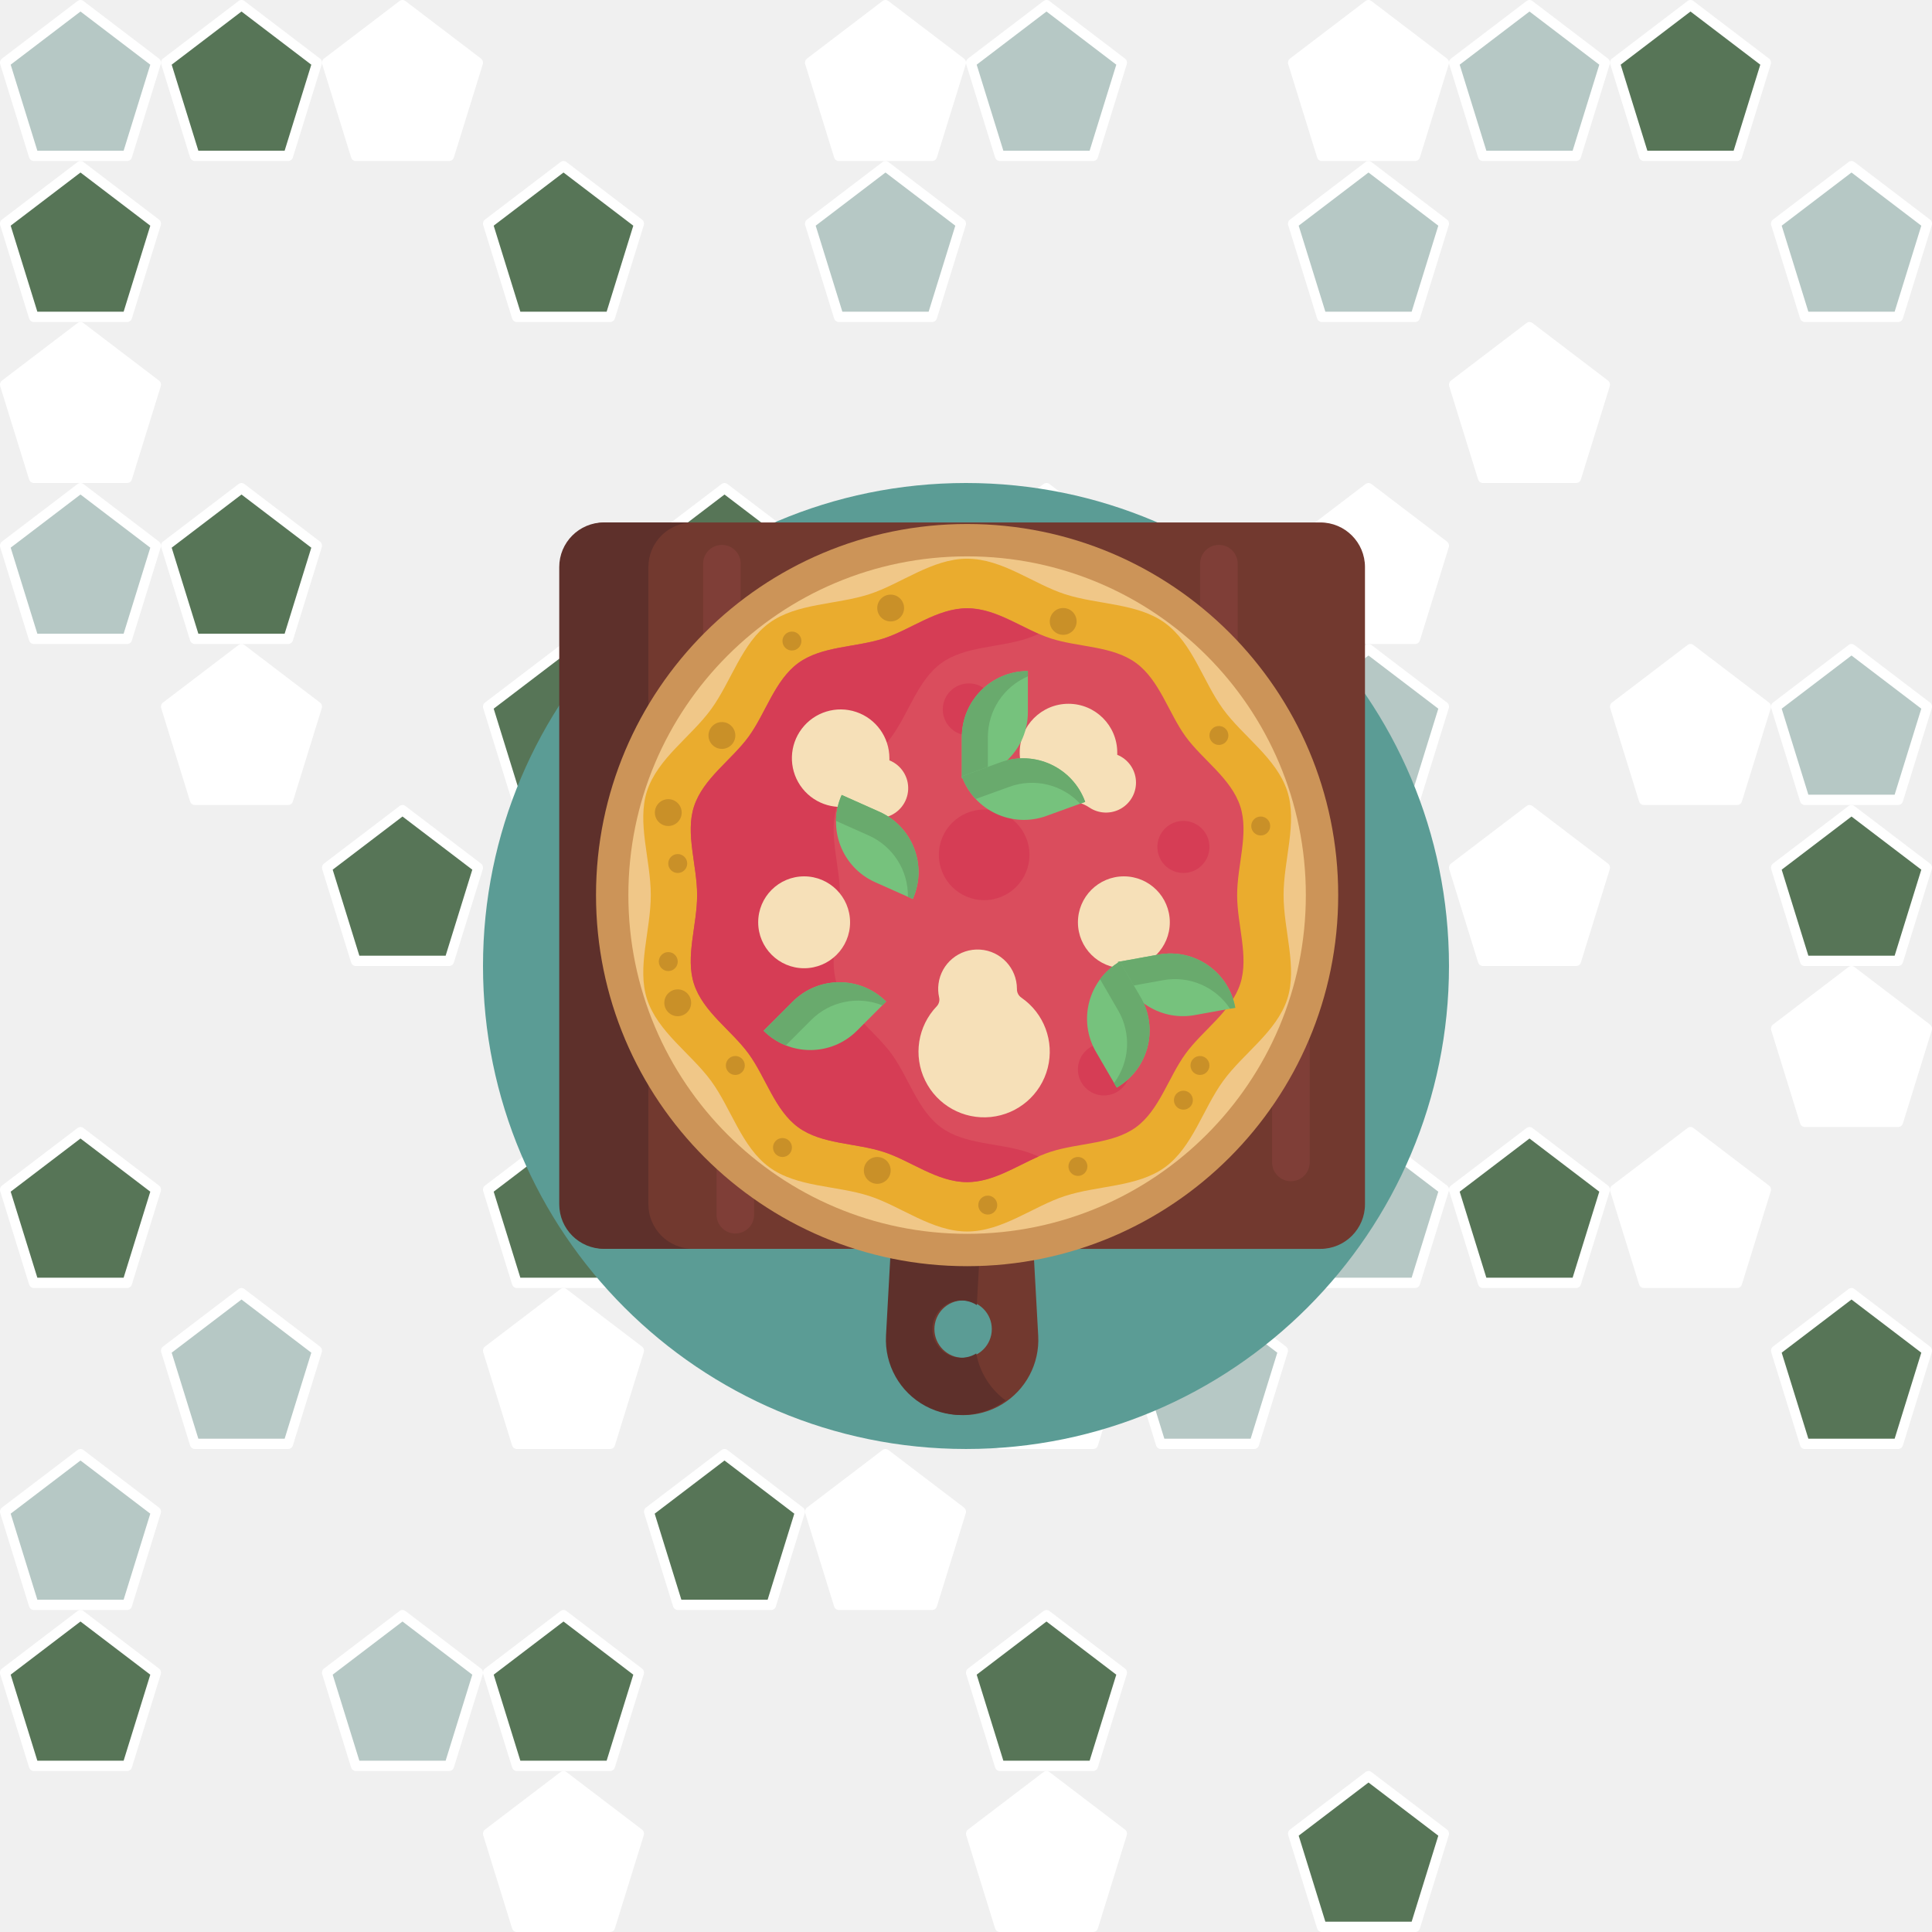
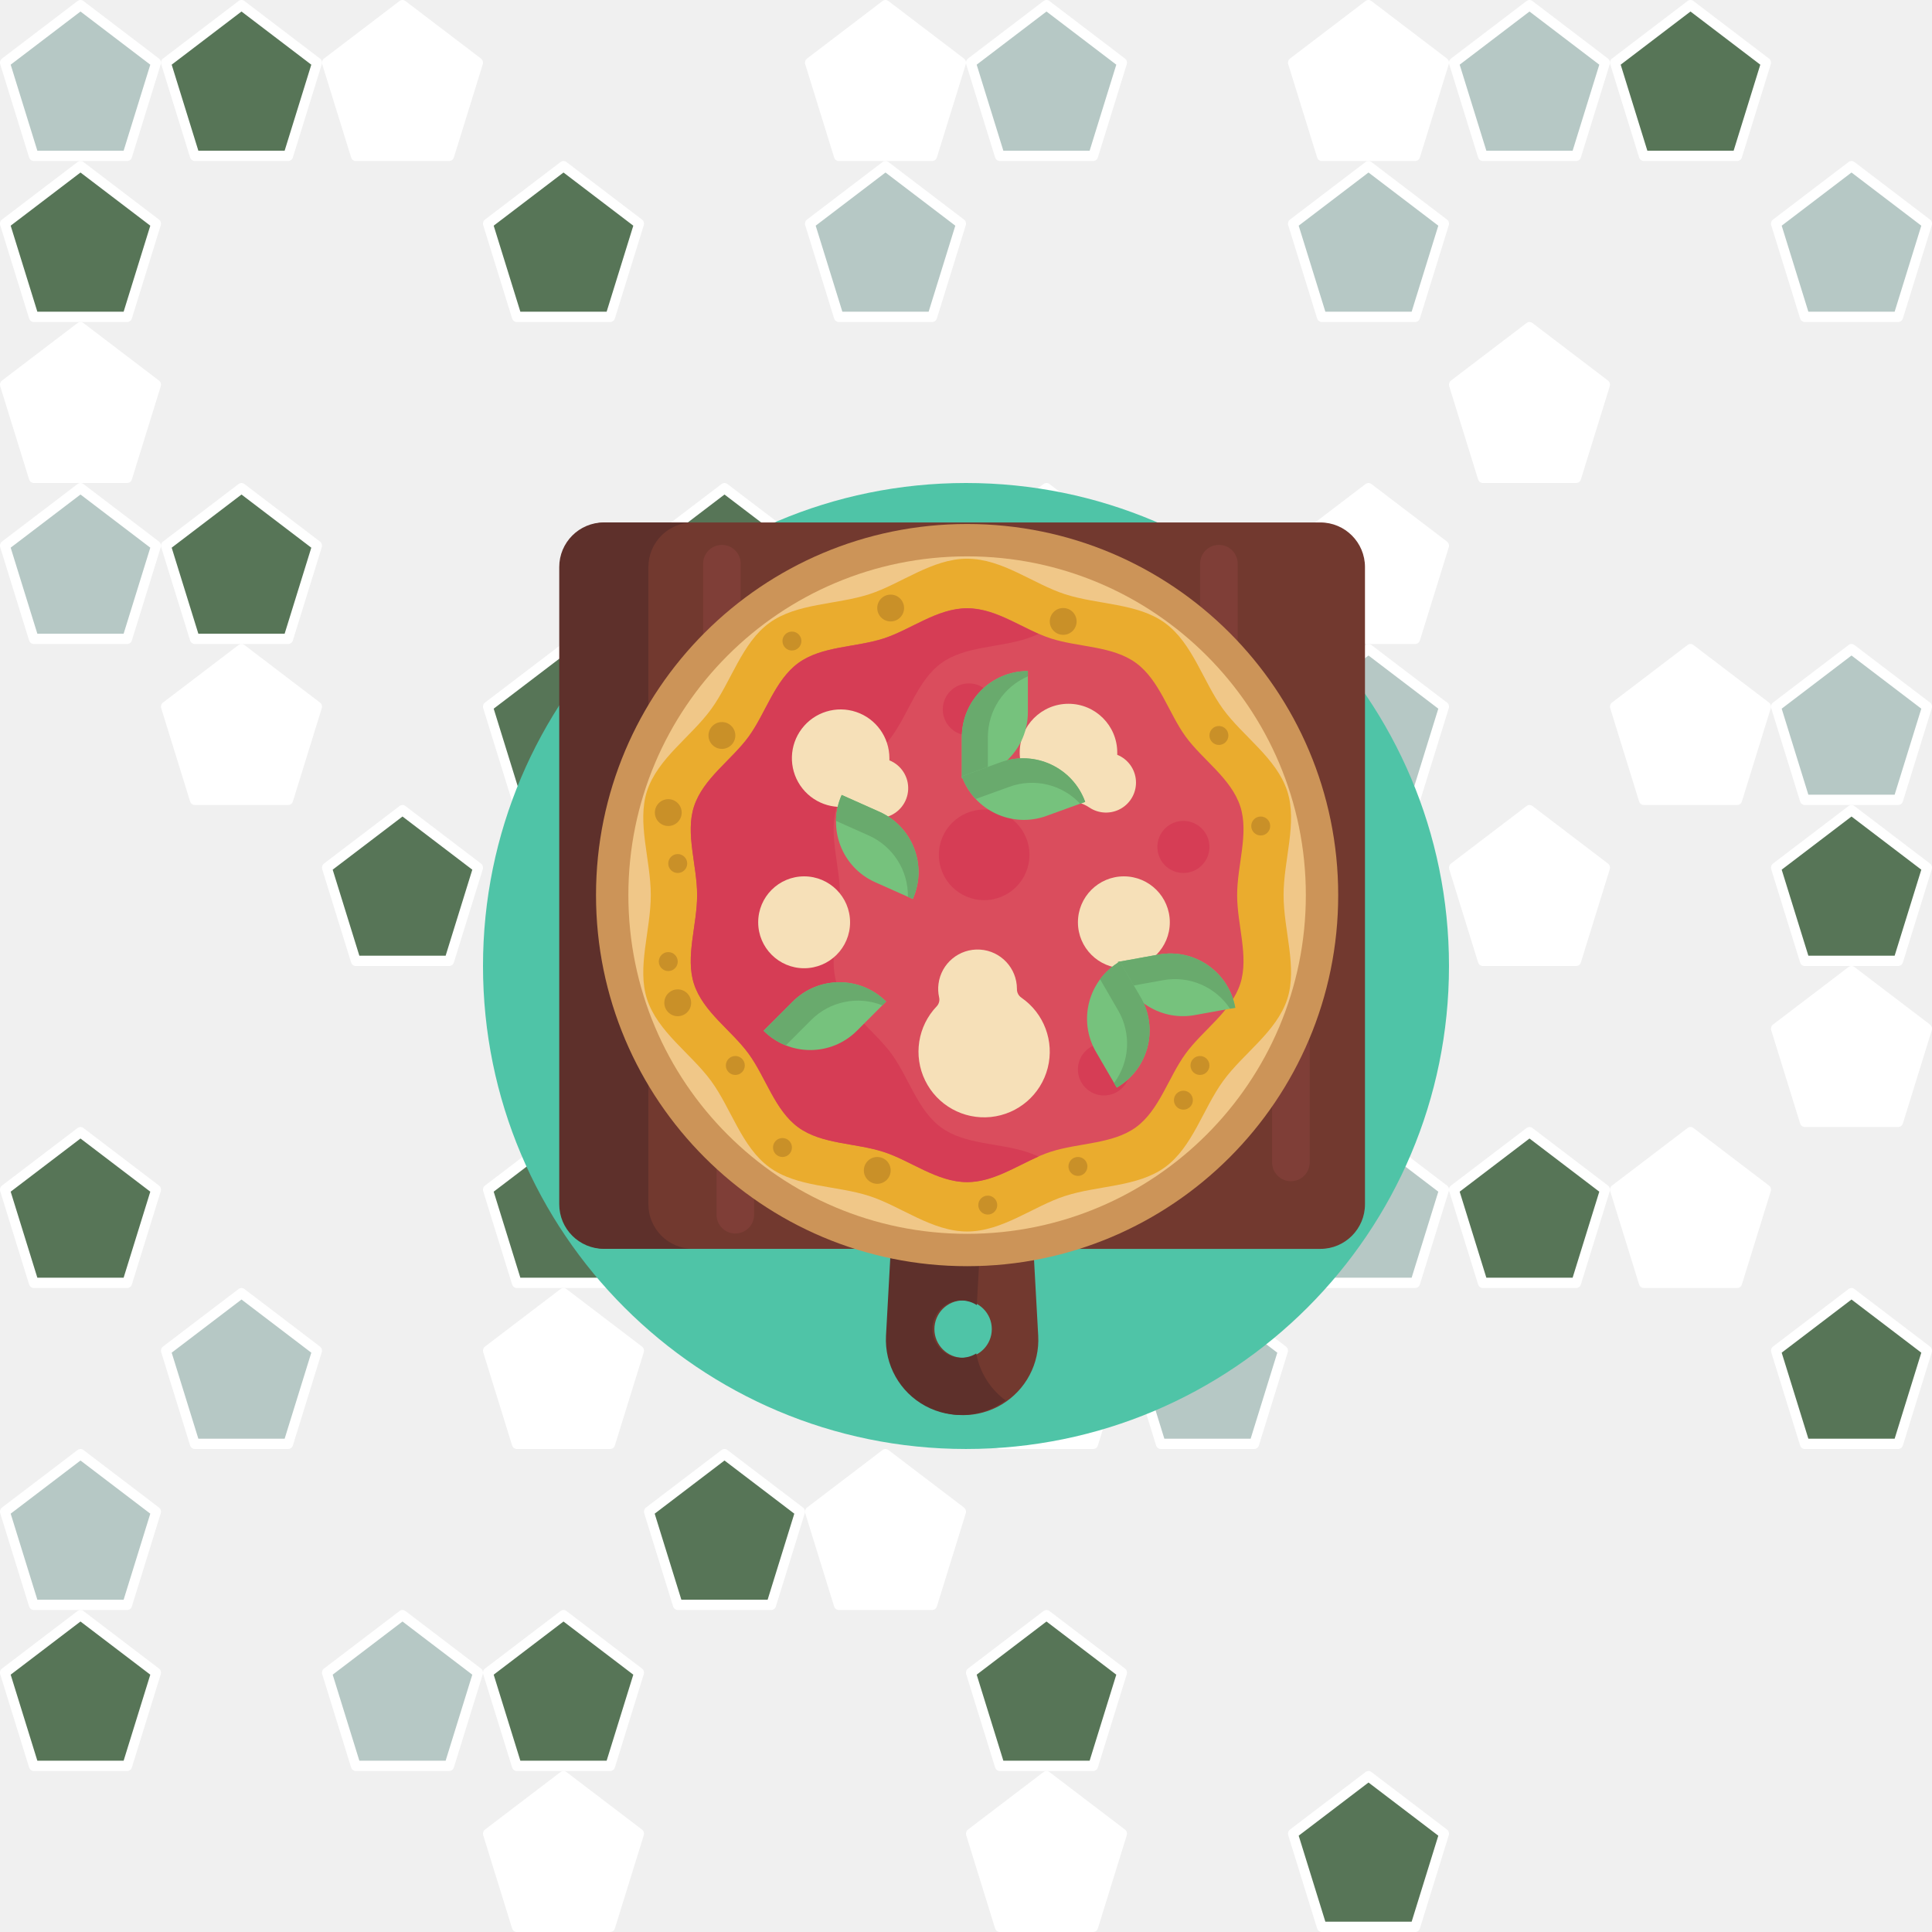
<svg xmlns="http://www.w3.org/2000/svg" width="3840" height="3840" version="1.1" viewBox="0 0 1016 1016" xml:space="preserve">
  <defs>
+     <style>.cls-1{fill:#5b9c95;}.cls-2{fill:#72392f;}.cls-3{fill:#5e302b;}.cls-4{fill:#7f3e37;}.cls-5{fill:#cc9458;}.cls-6{fill:#f0c788;}.cls-7{fill:#eaac2e;}.cls-8{fill:#da4d5d;}.cls-9{fill:#d63d55;}.cls-10{fill:#f6e0b8;}.cls-11{fill:#76c27d;}.cls-12{fill:#69aa6d;}.cls-13{fill:#c99028;}</style>
    <style>.cls-1{fill:#5b9c95;}.cls-2{fill:#72392f;}.cls-3{fill:#5e302b;}.cls-4{fill:#7f3e37;}.cls-5{fill:#cc9458;}.cls-6{fill:#f0c788;}.cls-7{fill:#eaac2e;}.cls-8{fill:#da4d5d;}.cls-9{fill:#d63d55;}.cls-10{fill:#f6e0b8;}.cls-11{fill:#76c27d;}.cls-12{fill:#69aa6d;}.cls-13{fill:#c99028;}</style>
  </defs>
  <g transform="translate(.00015708 .00015443)" stroke="#fff" stroke-dashoffset="1536" stroke-linecap="round" stroke-linejoin="round">
    <g fill="#b6c8c5" stroke-width="12.948">
      <path transform="matrix(.39916 .00028305 -.00027004 .41839 770.94 314.19)" d="m569.6 254-123.09 0.083-38.116-117.04 99.532-72.417 99.63 72.282z" />
      <path transform="matrix(.39916 .00028305 -.00027004 .41839 770.94 60.192)" d="m569.6 254-123.09 0.083-38.116-117.04 99.532-72.417 99.63 72.282z" />
      <path transform="matrix(.39916 .00028305 -.00027004 .41839 601.6 -24.475)" d="m569.6 254-123.09 0.083-38.116-117.04 99.532-72.417 99.63 72.282z" />
      <path transform="matrix(.39916 .00028305 -.00027004 .41839 516.94 568.19)" d="m569.6 254-123.09 0.083-38.116-117.04 99.532-72.417 99.63 72.282z" />
      <path transform="matrix(.39916 .00028305 -.00027004 .41839 516.94 314.19)" d="m569.6 254-123.09 0.083-38.116-117.04 99.532-72.417 99.63 72.282z" />
      <path transform="matrix(.39916 .00028305 -.00027004 .41839 516.94 60.192)" d="m569.6 254-123.09 0.083-38.116-117.04 99.532-72.417 99.63 72.282z" />
      <path transform="matrix(.39916 .00028305 -.00027004 .41839 432.27 652.86)" d="m569.6 254-123.09 0.083-38.116-117.04 99.532-72.417 99.63 72.282z" />
      <path transform="matrix(.39916 .00028305 -.00027004 .41839 347.6 229.52)" d="m569.6 254-123.09 0.083-38.116-117.04 99.532-72.417 99.63 72.282z" />
      <path transform="matrix(.39916 .00028305 -.00027004 .41839 347.6 -24.475)" d="m569.6 254-123.09 0.083-38.116-117.04 99.532-72.417 99.63 72.282z" />
      <path transform="matrix(.39916 .00028305 -.00027004 .41839 262.94 314.19)" d="m569.6 254-123.09 0.083-38.116-117.04 99.532-72.417 99.63 72.282z" />
      <path transform="matrix(.39916 .00028305 -.00027004 .41839 262.94 60.192)" d="m569.6 254-123.09 0.083-38.116-117.04 99.532-72.417 99.63 72.282z" />
      <path transform="matrix(.39916 .00028305 -.00027004 .41839 178.27 398.86)" d="m569.6 254-123.09 0.083-38.116-117.04 99.532-72.417 99.63 72.282z" />
      <path transform="matrix(.39916 .00028305 -.00027004 .41839 8.9362 822.19)" d="m569.6 254-123.09 0.083-38.116-117.04 99.532-72.417 99.63 72.282z" />
      <path transform="matrix(.39916 .00028305 -.00027004 .41839 -75.73 652.86)" d="m569.6 254-123.09 0.083-38.116-117.04 99.532-72.417 99.63 72.282z" />
      <path transform="matrix(.39916 .00028305 -.00027004 .41839 -160.4 737.52)" d="m569.6 254-123.09 0.083-38.116-117.04 99.532-72.417 99.63 72.282z" />
      <path transform="matrix(.39916 .00028305 -.00027004 .41839 -160.4 229.52)" d="m569.6 254-123.09 0.083-38.116-117.04 99.532-72.417 99.63 72.282z" />
      <path transform="matrix(.39916 .00028305 -.00027004 .41839 -160.4 -24.475)" d="m569.6 254-123.09 0.083-38.116-117.04 99.532-72.417 99.63 72.282z" />
    </g>
    <g fill="#577557" stroke-width="12.949">
      <path transform="matrix(.39916 .00028305 -.00027004 .41839 770.94 652.86)" d="m569.6 254-123.09 0.083-38.116-117.04 99.532-72.417 99.63 72.282z" />
      <path transform="matrix(.39916 .00028305 -.00027004 .41839 770.94 398.86)" d="m569.6 254-123.09 0.083-38.116-117.04 99.532-72.417 99.63 72.282z" />
      <path transform="matrix(.39916 .00028305 -.00027004 .41839 686.27 -24.475)" d="m569.6 254-123.09 0.083-38.116-117.04 99.532-72.417 99.63 72.282z" />
      <path transform="matrix(.39916 .00028305 -.00027004 .41839 601.6 568.19)" d="m569.6 254-123.09 0.083-38.116-117.04 99.532-72.417 99.63 72.282z" />
      <path transform="matrix(.39916 .00028305 -.00027004 .41839 516.94 906.86)" d="m569.6 254-123.09 0.083-38.116-117.04 99.532-72.417 99.63 72.282z" />
      <path transform="matrix(.39916 .00028305 -.00027004 .41839 347.6 822.19)" d="m569.6 254-123.09 0.083-38.116-117.04 99.532-72.417 99.63 72.282z" />
      <path transform="matrix(.39916 .00028305 -.00027004 .41839 178.27 737.52)" d="m569.6 254-123.09 0.083-38.116-117.04 99.532-72.417 99.63 72.282z" />
      <path transform="matrix(.39916 .00028305 -.00027004 .41839 178.27 483.52)" d="m569.6 254-123.09 0.083-38.116-117.04 99.532-72.417 99.63 72.282z" />
      <path transform="matrix(.39916 .00028305 -.00027004 .41839 178.27 229.53)" d="m569.6 254-123.09 0.083-38.116-117.04 99.532-72.417 99.63 72.282z" />
      <path transform="matrix(.39916 .00028305 -.00027004 .41839 93.604 822.19)" d="m569.6 254-123.09 0.083-38.116-117.04 99.532-72.417 99.63 72.282z" />
      <path transform="matrix(.39916 .00028305 -.00027004 .41839 93.604 568.19)" d="m569.6 254-123.09 0.083-38.116-117.04 99.532-72.417 99.63 72.282z" />
      <path transform="matrix(.39916 .00028305 -.00027004 .41839 93.604 314.19)" d="m569.6 254-123.09 0.083-38.116-117.04 99.532-72.417 99.63 72.282z" />
      <path transform="matrix(.39916 .00028305 -.00027004 .41839 93.604 60.192)" d="m569.6 254-123.09 0.083-38.116-117.04 99.532-72.417 99.63 72.282z" />
      <path transform="matrix(.39916 .00028305 -.00027004 .41839 8.937 398.86)" d="m569.6 254-123.09 0.083-38.116-117.04 99.532-72.417 99.63 72.282z" />
      <path transform="matrix(.39916 .00028305 -.00027004 .41839 -75.73 229.53)" d="m569.6 254-123.09 0.083-38.116-117.04 99.532-72.417 99.63 72.282z" />
      <path transform="matrix(.39916 .00028305 -.00027004 .41839 -75.73 -24.475)" d="m569.6 254-123.09 0.083-38.116-117.04 99.532-72.417 99.63 72.282z" />
      <path transform="matrix(.39916 .00028305 -.00027004 .41839 -160.4 822.19)" d="m569.6 254-123.09 0.083-38.116-117.04 99.532-72.417 99.63 72.282z" />
      <path transform="matrix(.39916 .00028305 -.00027004 .41839 -160.4 568.19)" d="m569.6 254-123.09 0.083-38.116-117.04 99.532-72.417 99.63 72.282z" />
      <path transform="matrix(.39916 .00028305 -.00027004 .41839 -160.4 60.192)" d="m569.6 254-123.09 0.083-38.116-117.04 99.532-72.417 99.63 72.282z" />
    </g>
  </g>
  <g transform="translate(.00015708 .00015443)" fill="#fff" stroke="#fff" stroke-dashoffset="1536" stroke-linecap="round" stroke-linejoin="round" stroke-width="12.949">
    <path transform="matrix(.39916 .00028305 -.00027004 .41839 770.94 483.52)" d="m569.6 254-123.09 0.083-38.116-117.04 99.532-72.417 99.63 72.282z" />
    <path transform="matrix(.39916 .00028305 -.00027004 .41839 686.27 568.19)" d="m569.6 254-123.09 0.083-38.116-117.04 99.532-72.417 99.63 72.282z" />
    <path transform="matrix(.39916 .00028305 -.00027004 .41839 686.27 314.19)" d="m569.6 254-123.09 0.083-38.116-117.04 99.532-72.417 99.63 72.282z" />
    <path transform="matrix(.39916 .00028305 -.00027004 .41839 601.6 398.86)" d="m569.6 254-123.09 0.083-38.116-117.04 99.532-72.417 99.63 72.282z" />
    <path transform="matrix(.39916 .00028305 -.00027004 .41839 601.6 144.86)" d="m569.6 254-123.09 0.083-38.116-117.04 99.532-72.417 99.63 72.282z" />
    <path transform="matrix(.39916 .00028305 -.00027004 .41839 516.94 229.53)" d="m569.6 254-123.09 0.083-38.116-117.04 99.532-72.417 99.63 72.282z" />
    <path transform="matrix(.39916 .00028305 -.00027004 .41839 516.94 -24.475)" d="m569.6 254-123.09 0.083-38.116-117.04 99.532-72.417 99.63 72.282z" />
    <path transform="matrix(.39916 .00028305 -.00027004 .41839 347.6 906.86)" d="m569.6 254-123.09 0.083-38.116-117.04 99.532-72.417 99.63 72.282z" />
    <path transform="matrix(.39916 .00028305 -.00027004 .41839 347.6 652.86)" d="m569.6 254-123.09 0.083-38.116-117.04 99.532-72.417 99.63 72.282z" />
    <path transform="matrix(.39916 .00028305 -.00027004 .41839 347.6 398.86)" d="m569.6 254-123.09 0.083-38.116-117.04 99.532-72.417 99.63 72.282z" />
    <path transform="matrix(.39916 .00028305 -.00027004 .41839 262.94 737.52)" d="m569.6 254-123.09 0.083-38.116-117.04 99.532-72.417 99.63 72.282z" />
    <path transform="matrix(.39916 .00028305 -.00027004 .41839 262.94 -24.475)" d="m569.6 254-123.09 0.083-38.116-117.04 99.532-72.417 99.63 72.282z" />
    <path transform="matrix(.39916 .00028305 -.00027004 .41839 178.27 568.19)" d="m569.6 254-123.09 0.083-38.116-117.04 99.532-72.417 99.63 72.282z" />
    <path transform="matrix(.39916 .00028305 -.00027004 .41839 93.603 906.86)" d="m569.6 254-123.09 0.083-38.116-117.04 99.532-72.417 99.63 72.282z" />
    <path transform="matrix(.39916 .00028305 -.00027004 .41839 93.603 652.86)" d="m569.6 254-123.09 0.083-38.116-117.04 99.532-72.417 99.63 72.282z" />
    <path transform="matrix(.39916 .00028305 -.00027004 .41839 8.9368 -24.475)" d="m569.6 254-123.09 0.083-38.116-117.04 99.532-72.417 99.63 72.282z" />
    <path transform="matrix(.39916 .00028305 -.00027004 .41839 -75.73 314.19)" d="m569.6 254-123.09 0.083-38.116-117.04 99.532-72.417 99.63 72.282z" />
    <path transform="matrix(.39916 .00028305 -.00027004 .41839 -160.4 144.86)" d="m569.6 254-123.09 0.083-38.116-117.04 99.532-72.417 99.63 72.282z" />
  </g>
  <g transform="matrix(.13229 0 0 .13229 254 254)">
    <g stroke-width="2">
-       <circle class="cls-1" cx="1920" cy="1920" r="1920" fill="#4fc4a7" stroke-width="2" />
+       <circle cx="1920" cy="1920" r="1920" fill="#4fc4a7" stroke-dashoffset="1536" stroke-linecap="round" stroke-linejoin="round" stroke-width="40" />
    </g>
    <g id="Icons" transform="scale(7.5)" stroke-width=".267">
      <g stroke-width=".267">
        <path class="cls-2" d="m443.82 20.91h-378.71a23.63 23.63 0 0 0-23.64 23.64v337.71a23.64 23.64 0 0 0 23.64 23.65h152.07l-2.52 46.09a39.87 39.87 0 1 0 79.62 0l-2.54-46.06h152.08a23.65 23.65 0 0 0 23.65-23.65v-337.74a23.64 23.64 0 0 0-23.65-23.64zm-189.35 442.76a15.21 15.21 0 1 1 15.21-15.21 15.21 15.21 0 0 1-15.21 15.21z" />
        <path class="cls-3" d="m261.44 461.37a15.2 15.2 0 1 1 0.3-25.63l1.64-29.83h-47.25l-2.53 46.09a39.87 39.87 0 0 0 63.4 34.26 39.85 39.85 0 0 1-15.56-24.89zm-150.13-440.46h-47.26a23.64 23.64 0 0 0-23.64 23.64v337.72a23.65 23.65 0 0 0 23.64 23.64h47.26a23.65 23.65 0 0 1-23.65-23.64v-337.72a23.64 23.64 0 0 1 23.65-23.64z" />
        <rect class="cls-4" x="418.25" y="288.95" width="19.92" height="81.13" rx="9.96" />
        <rect class="cls-4" x="380.09" y="32.81" width="19.92" height="81.13" rx="9.96" />
        <rect class="cls-4" x="116.67" y="32.81" width="19.92" height="81.13" rx="9.96" />
        <rect class="cls-4" x="123.78" y="316.66" width="19.92" height="81.13" rx="9.96" />
        <circle class="cls-5" cx="256.59" cy="218.42" r="196.69" />
        <circle class="cls-6" cx="256.59" cy="218.42" r="179.54" />
        <path class="cls-7" d="m88.93 218.42c0 18.66-7.42 38.28-2 55.11 5.67 17.45 23.39 28.92 34 43.44s16.18 35 30.85 45.71 35.53 9.57 53 15.24c16.84 5.47 33.17 18.8 51.83 18.8s35-13.33 51.82-18.8c17.45-5.67 38.46-4.67 53-15.24 14.68-10.68 20.17-31 30.85-45.71s28.29-26 34-43.44c5.47-16.83-1.95-36.45-1.95-55.11s7.42-38.27 1.95-55.11c-5.67-17.45-23.39-28.91-34-43.44s-16.17-35-30.85-45.7c-14.52-10.57-35.53-9.58-53-15.24-16.84-5.47-33.16-18.8-51.82-18.8s-35 13.33-51.83 18.8c-17.45 5.66-38.46 4.67-53 15.24s-20.17 31-30.85 45.7-28.29 26-34 43.44c-5.42 16.84 2 36.45 2 55.11z" />
        <path class="cls-8" d="m113.5 218.42c0 15.93-6.33 32.67-1.66 47 4.83 14.89 20 24.67 29 37.07s13.8 29.89 26.32 39 30.33 8.17 45.22 13c14.37 4.67 28.3 16 44.23 16s29.86-11.37 44.22-16c14.9-4.83 32.82-4 45.22-13s17.21-26.48 26.33-39 24.14-22.18 29-37.07c4.66-14.37-1.67-31.11-1.67-47s6.33-32.66 1.67-47c-4.84-14.89-20-24.67-29-37.07s-13.8-29.89-26.32-39-30.32-8.18-45.21-13c-14.37-4.67-28.31-16-44.23-16s-29.86 11.38-44.23 16c-14.89 4.83-32.82 4-45.22 13s-17.21 26.48-26.32 39-24.15 22.18-29 37.07c-4.68 14.34 1.65 31.08 1.65 47z" />
        <path class="cls-9" d="m288.11 354.54c2.12 0.69 4.24 1.53 6.35 2.45-12.18 5.33-24.31 13.59-37.87 13.59-15.93 0-29.86-11.37-44.23-16-14.89-4.83-32.82-4-45.21-13s-17.22-26.48-26.33-39-24.15-22.17-29-37.06c-4.66-14.37 1.67-31.11 1.67-47s-6.33-32.66-1.67-47c4.84-14.89 20-24.67 29-37.07s13.8-29.9 26.33-39 30.32-8.18 45.21-13c14.37-4.67 28.3-16 44.23-16 13.56 0 25.69 8.26 37.87 13.58a68 68 0 0 1-6.35 2.46c-14.9 4.83-32.82 4-45.22 13s-17.22 26.48-26.33 39-24.14 22.18-29 37.07c-4.68 14.37 1.66 31.11 1.66 47s-6.34 32.67-1.66 47c4.83 14.89 19.95 24.67 29 37.06s13.81 29.9 26.33 39 30.32 8.09 45.22 12.92z" />
        <path class="cls-10" d="m336.17 144.05q0-0.59 0-1.17a25.85 25.85 0 1 0-25.84 25.84h0.07a19.2 19.2 0 0 1 10.89 3.22 15.89 15.89 0 1 0 14.85-27.89z" />
        <path class="cls-10" d="m215.4 147q0-0.59 0-1.17a25.84 25.84 0 1 0-19 24.94 15.89 15.89 0 1 0 19-23.77z" />
        <circle class="cls-10" cx="170.21" cy="232.84" r="24.35" />
        <circle class="cls-10" cx="339.68" cy="232.84" r="24.35" />
        <path class="cls-10" d="m285.34 272.76a5.31 5.31 0 0 1-2.34-4.46v-0.18a20.87 20.87 0 0 0-41.57-2.64 20.32 20.32 0 0 0 0.32 7.12 5.19 5.19 0 0 1-1.24 4.74 34.79 34.79 0 1 0 44.81-4.58z" />
        <circle class="cls-9" cx="265.63" cy="197.09" r="24.01" />
        <circle class="cls-9" cx="329.12" cy="310.82" r="13.8" />
        <circle class="cls-9" cx="371.23" cy="192.9" r="13.8" />
        <circle class="cls-9" cx="257.5" cy="120.02" r="13.8" />
        <path class="cls-11" d="m288.8 99.66v21.86a35 35 0 0 1-35 35v-21.85a35 35 0 0 1 35-35z" />
        <path class="cls-12" d="m288.8 99.66v2.83a35 35 0 0 0-21.2 32.18v19a34.89 34.89 0 0 1-13.8 2.83v-21.83a35 35 0 0 1 35-35.01z" />
        <path class="cls-11" transform="rotate(70.08 286.49 162.23)" d="m304 133.82v21.86a35 35 0 0 1-35 35v-21.86a35 35 0 0 1 35-35z" />
        <path class="cls-12" d="m319.19 169-2.66 1a35 35 0 0 0-37.48-9l-17.89 6.48a34.64 34.64 0 0 1-7.36-12l20.55-7.48a35 35 0 0 1 44.84 21z" />
        <path class="cls-11" transform="rotate(79.72 367.64 265.98)" d="m385.14 237.56v21.86a35 35 0 0 1-35 35v-21.86a35 35 0 0 1 35-35z" />
        <path class="cls-12" d="m398.73 278.14-2.78 0.5a35 35 0 0 0-35.45-15.12l-18.72 3.39a34.82 34.82 0 0 1-5.25-13.07l21.51-3.9a35 35 0 0 1 40.69 28.2z" />
        <path class="cls-11" transform="rotate(44.97 181.2 282.57)" d="m198.7 254.17v21.83a35 35 0 0 1-35 35v-21.82a35 35 0 0 1 35-35z" />
        <path class="cls-12" d="m213.67 274.86-2 2a35 35 0 0 0-37.75 7.78l-13.44 13.46a34.72 34.72 0 0 1-11.76-7.75l15.45-15.46a35 35 0 0 1 49.5-0.03z" />
        <path class="cls-11" transform="rotate(114.06 208.96 192.92)" d="m226.46 164.47v21.86a35 35 0 0 1-35 35v-21.85a35 35 0 0 1 35-35.01z" />
        <path class="cls-12" d="m227.79 220.48-2.58-1.15a35 35 0 0 0-20.74-32.49l-17.38-7.76a34.71 34.71 0 0 1 3-13.75l20 8.91a35 35 0 0 1 17.7 46.24z" />
        <path class="cls-11" transform="rotate(149.79 336.73 287.05)" d="m354.24 258.6v21.86a35 35 0 0 1-35 35v-21.86a35 35 0 0 1 35-35z" />
        <path class="cls-12" d="m335.92 320.41-1.43-2.41a35 35 0 0 0 2.14-38.48l-9.57-16.52a34.7 34.7 0 0 1 10.5-9.38l11 18.89a35 35 0 0 1-12.64 47.9z" />
        <circle class="cls-13" cx="98.2" cy="174.69" r="7.11" />
        <circle class="cls-13" cx="126.63" cy="133.82" r="7.11" />
        <circle class="cls-13" cx="216.07" cy="66.27" r="7.11" />
        <circle class="cls-13" cx="307.52" cy="73.37" r="7.11" />
        <circle class="cls-13" cx="103.21" cy="275.5" r="7.11" />
        <circle class="cls-13" cx="208.97" cy="364.34" r="7.11" />
        <circle class="cls-13" cx="103.21" cy="201.69" r="5.02" />
        <circle class="cls-13" cx="98.2" cy="253.66" r="5.02" />
        <circle class="cls-13" cx="133.74" cy="308.73" r="5.02" />
        <circle class="cls-13" cx="158.73" cy="352.21" r="5.02" />
        <circle class="cls-13" cx="315.33" cy="362.24" r="5.02" />
        <circle class="cls-13" cx="267.54" cy="382.73" r="5.02" />
        <circle class="cls-13" cx="380.01" cy="308.73" r="5.02" />
        <circle class="cls-13" cx="371.23" cy="327.12" r="5.02" />
        <circle class="cls-13" cx="412.21" cy="181.8" r="5.02" />
        <circle class="cls-13" cx="390.05" cy="133.82" r="5.02" />
        <circle class="cls-13" cx="163.74" cy="83.77" r="5.02" />
      </g>
    </g>
  </g>
</svg>
